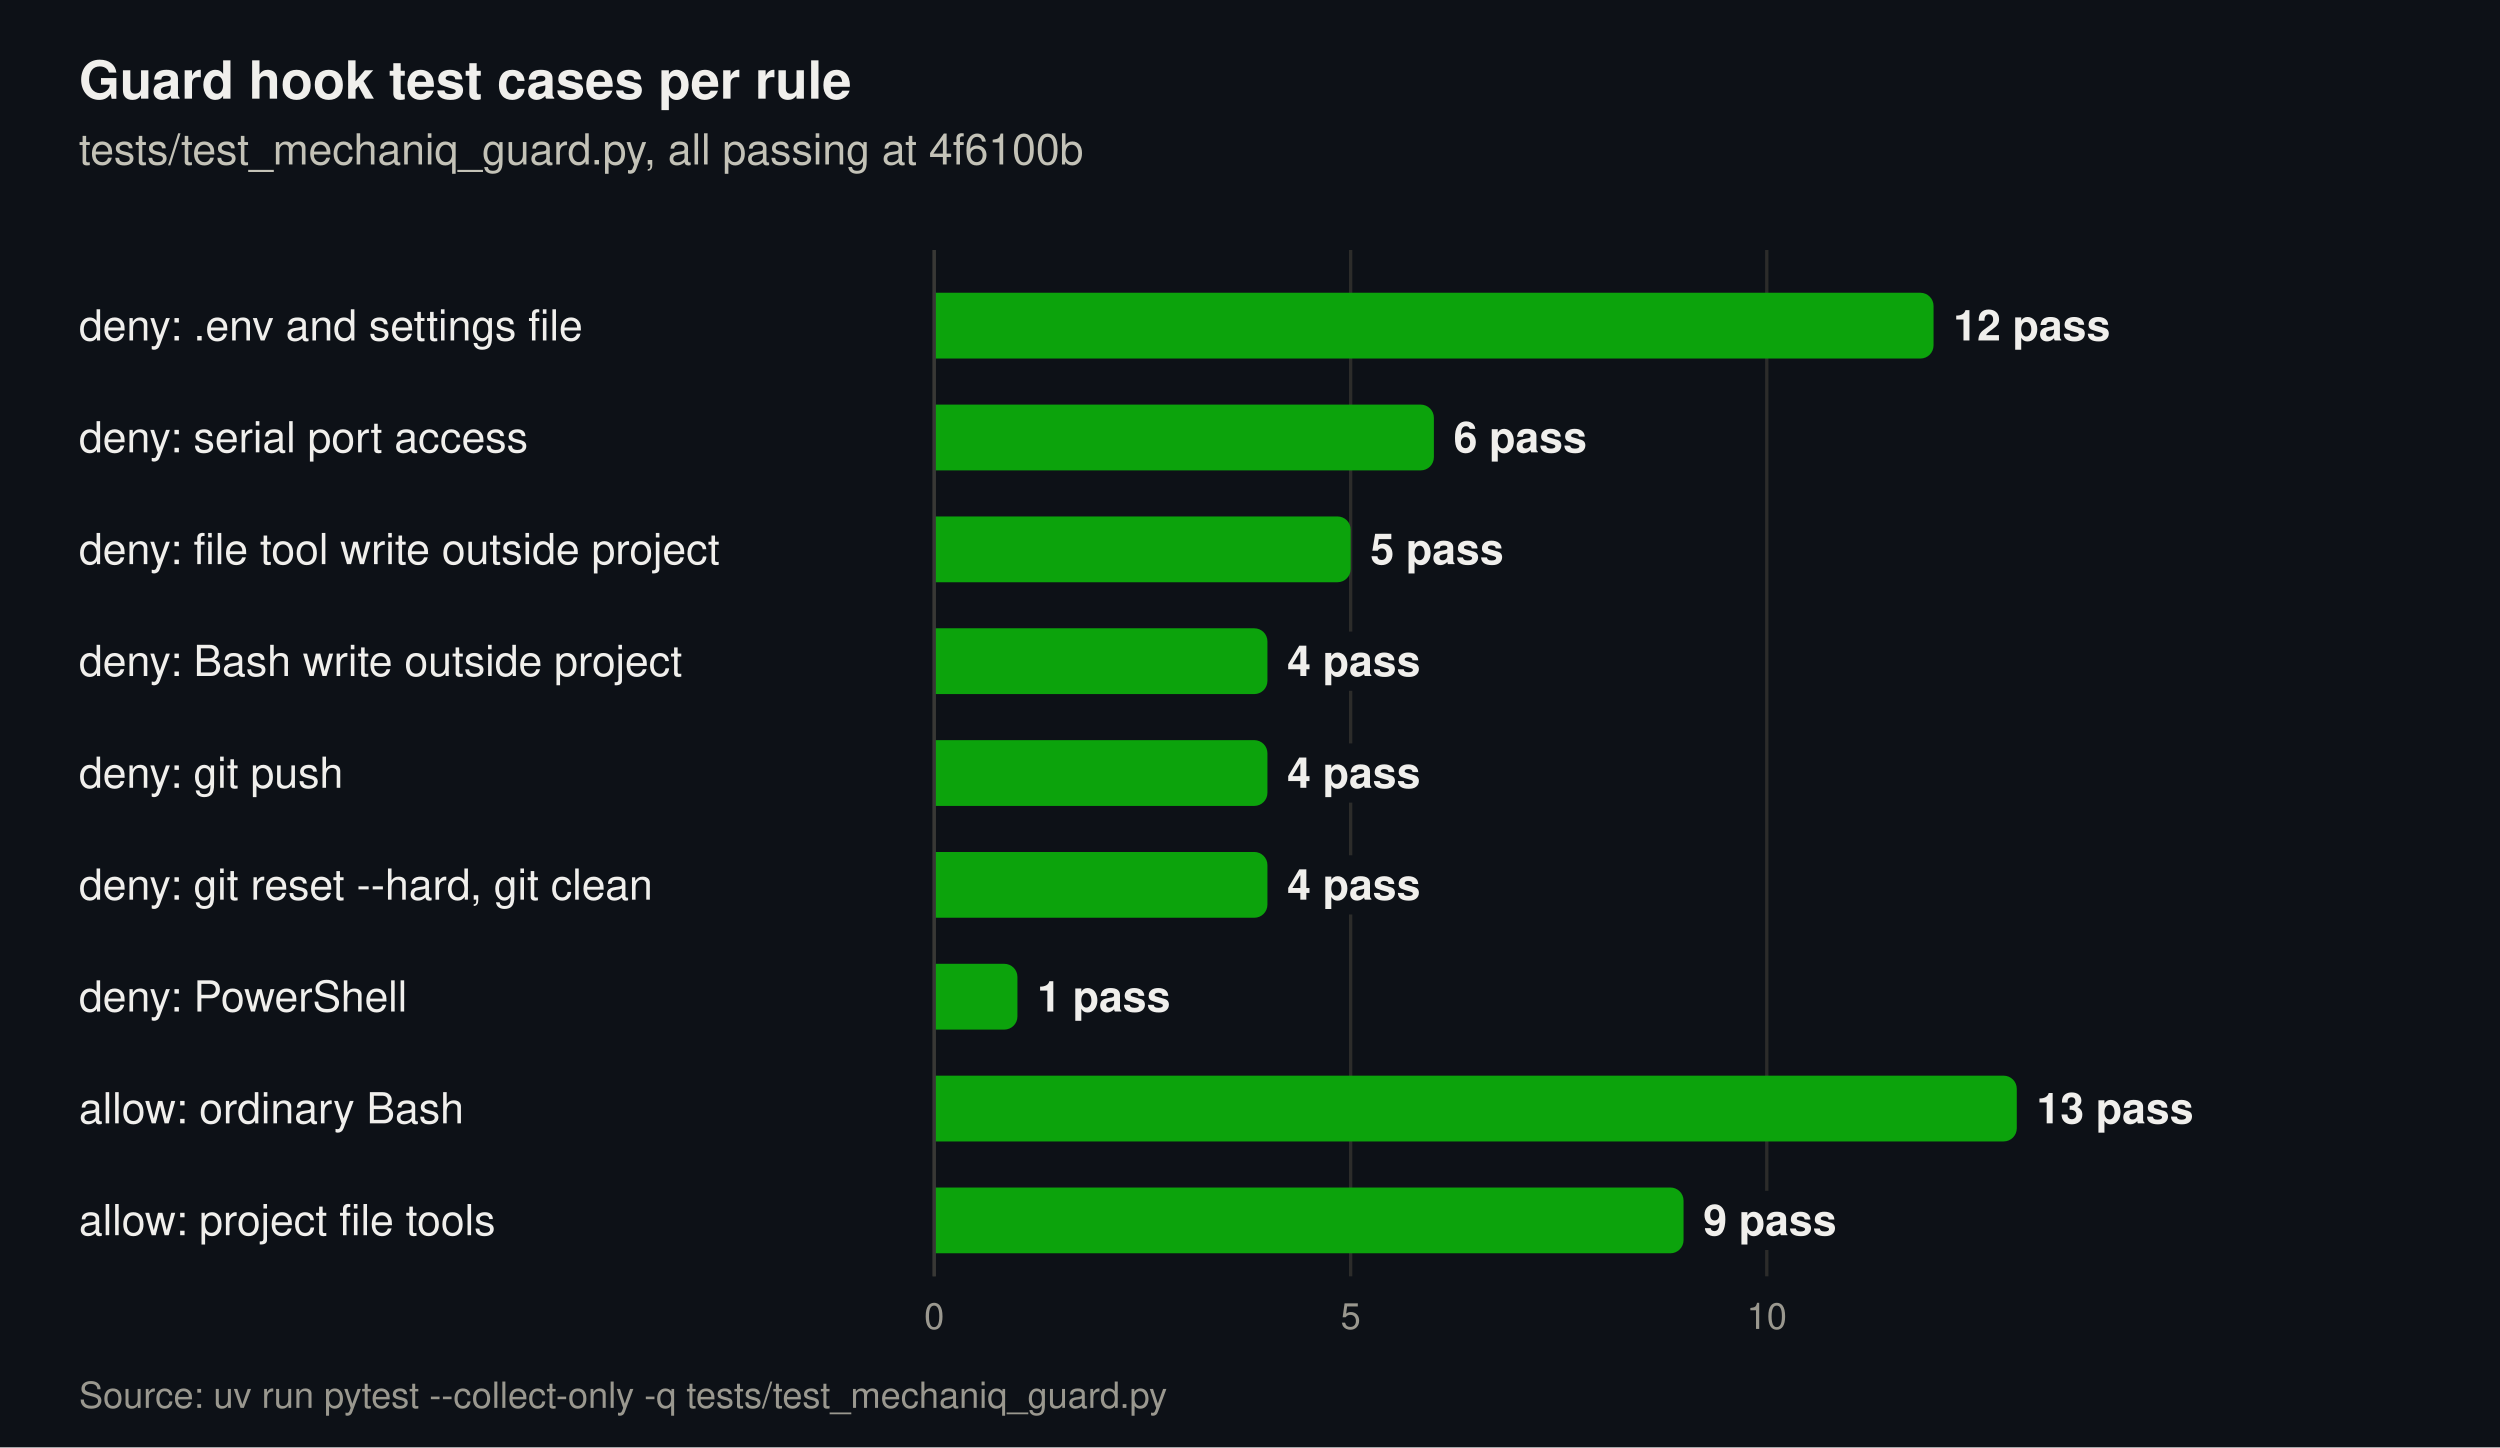
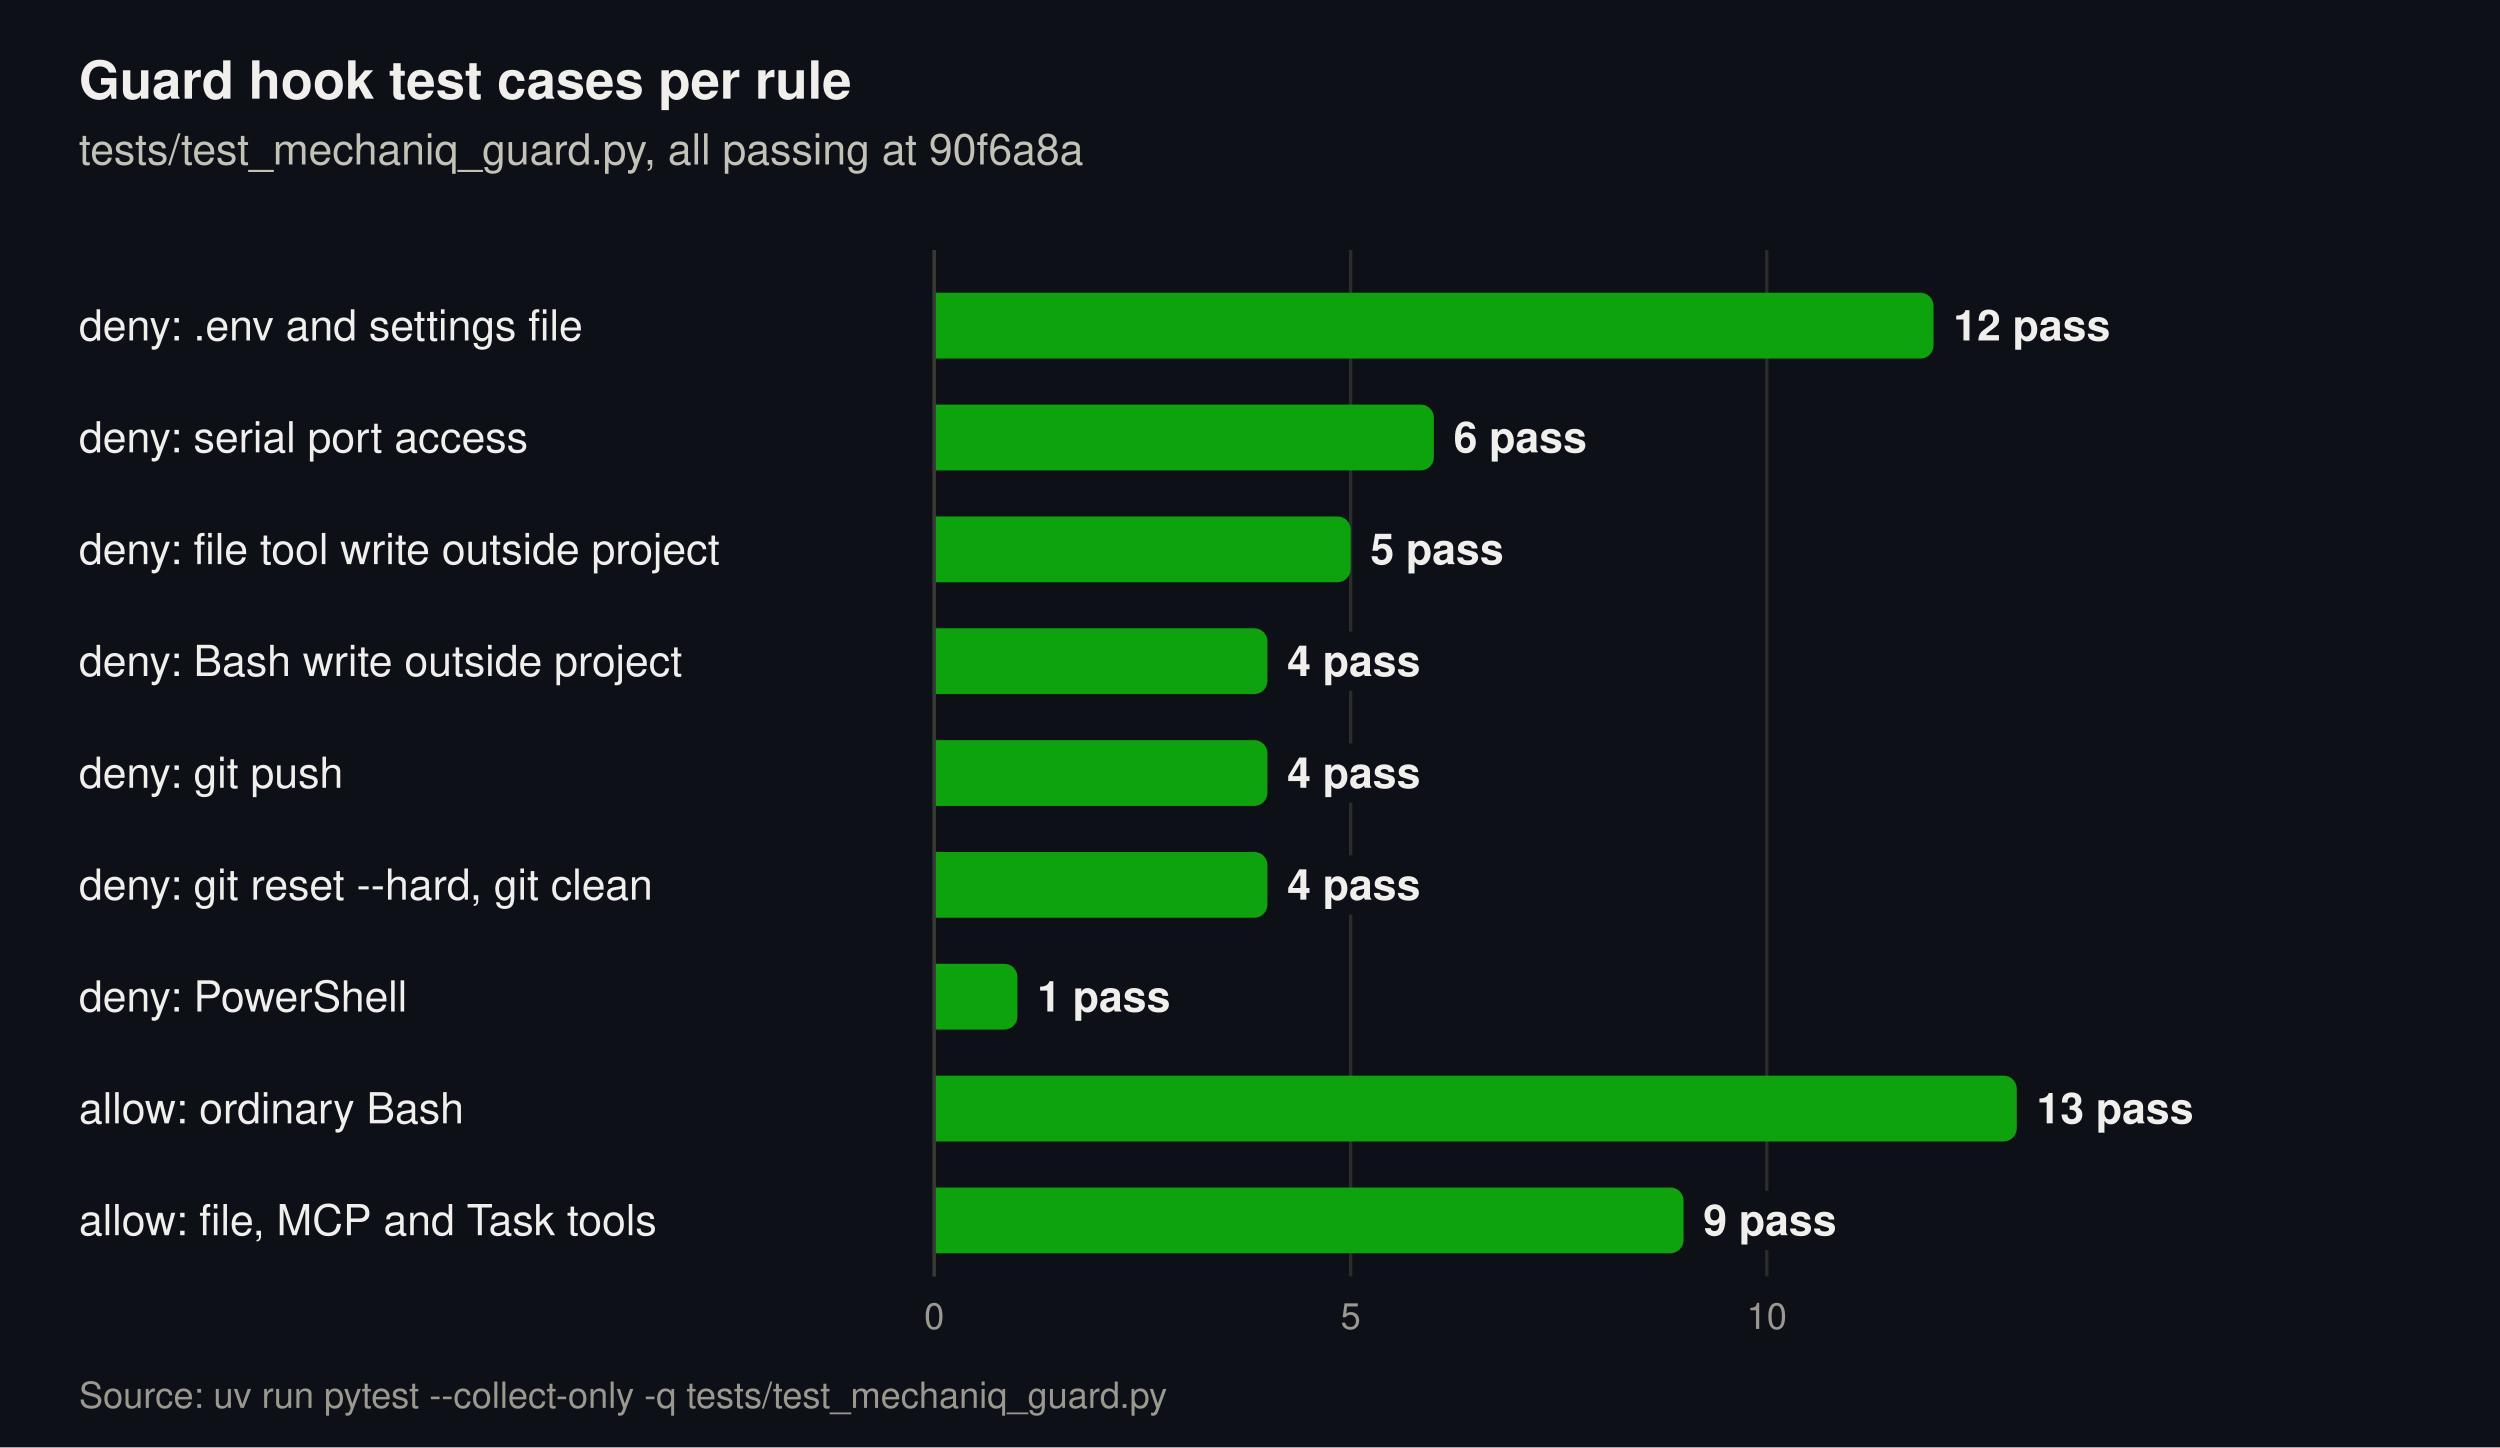
<svg xmlns="http://www.w3.org/2000/svg" viewBox="0 0 760 440" width="760" height="440" font-family="system-ui, -apple-system, 'Segoe UI', Helvetica, Arial, sans-serif" role="img">
  <rect width="100%" height="100%" fill="#0d1117" />
  <text x="24.0" y="30.0" font-size="16" font-weight="600" fill="#f0efec" text-anchor="start">Guard hook test cases per rule</text>
-   <text x="24.0" y="50.0" font-size="13" font-weight="400" fill="#c3c2b7" text-anchor="start">tests/test_mechaniq_guard.py, all passing at 4f6100b</text>
+   <text x="24.0" y="50.0" font-size="13" font-weight="400" fill="#c3c2b7" text-anchor="start">tests/test_mechaniq_guard.py, all passing at 90f6a8a</text>
  <line x1="284.0" y1="76.0" x2="284.0" y2="388.0" stroke="#2c2c2a" stroke-width="1" />
  <text x="284.0" y="404.0" font-size="11" font-weight="400" fill="#9a988f" text-anchor="middle">0</text>
  <line x1="410.6" y1="76.0" x2="410.6" y2="388.0" stroke="#2c2c2a" stroke-width="1" />
  <text x="410.6" y="404.0" font-size="11" font-weight="400" fill="#9a988f" text-anchor="middle">5</text>
  <line x1="537.1" y1="76.0" x2="537.1" y2="388.0" stroke="#2c2c2a" stroke-width="1" />
  <text x="537.1" y="404.0" font-size="11" font-weight="400" fill="#9a988f" text-anchor="middle">10</text>
  <text x="24.0" y="103.5" font-size="13" font-weight="400" fill="#f0efec" text-anchor="start">deny: .env and settings file</text>
  <path d="M284.0,89.0h299.8a4,4 0 0 1 4,4v12.0a4,4 0 0 1 -4,4h-299.8z" fill="#0ca30c" />
  <rect x="590.8" y="90.0" width="66.2" height="18" fill="#0d1117" />
  <text x="593.8" y="103.5" font-size="13" font-weight="600" fill="#f0efec" text-anchor="start">12  pass</text>
  <text x="24.0" y="137.5" font-size="13" font-weight="400" fill="#f0efec" text-anchor="start">deny: serial port access</text>
  <path d="M284.0,123.0h147.9a4,4 0 0 1 4,4v12.0a4,4 0 0 1 -4,4h-147.9z" fill="#0ca30c" />
  <rect x="438.9" y="124.0" width="59.0" height="18" fill="#0d1117" />
  <text x="441.9" y="137.5" font-size="13" font-weight="600" fill="#f0efec" text-anchor="start">6  pass</text>
  <text x="24.0" y="171.5" font-size="13" font-weight="400" fill="#f0efec" text-anchor="start">deny: file tool write outside project</text>
  <path d="M284.0,157.0h122.6a4,4 0 0 1 4,4v12.0a4,4 0 0 1 -4,4h-122.6z" fill="#0ca30c" />
  <rect x="413.6" y="158.0" width="59.0" height="18" fill="#0d1117" />
  <text x="416.6" y="171.5" font-size="13" font-weight="600" fill="#f0efec" text-anchor="start">5  pass</text>
  <text x="24.0" y="205.5" font-size="13" font-weight="400" fill="#f0efec" text-anchor="start">deny: Bash write outside project</text>
  <path d="M284.0,191.0h97.3a4,4 0 0 1 4,4v12.0a4,4 0 0 1 -4,4h-97.3z" fill="#0ca30c" />
  <rect x="388.3" y="192.0" width="59.0" height="18" fill="#0d1117" />
  <text x="391.3" y="205.5" font-size="13" font-weight="600" fill="#f0efec" text-anchor="start">4  pass</text>
  <text x="24.0" y="239.5" font-size="13" font-weight="400" fill="#f0efec" text-anchor="start">deny: git push</text>
  <path d="M284.0,225.0h97.3a4,4 0 0 1 4,4v12.0a4,4 0 0 1 -4,4h-97.3z" fill="#0ca30c" />
  <rect x="388.3" y="226.0" width="59.0" height="18" fill="#0d1117" />
  <text x="391.3" y="239.5" font-size="13" font-weight="600" fill="#f0efec" text-anchor="start">4  pass</text>
  <text x="24.0" y="273.5" font-size="13" font-weight="400" fill="#f0efec" text-anchor="start">deny: git reset --hard, git clean</text>
  <path d="M284.0,259.0h97.3a4,4 0 0 1 4,4v12.0a4,4 0 0 1 -4,4h-97.3z" fill="#0ca30c" />
  <rect x="388.3" y="260.0" width="59.0" height="18" fill="#0d1117" />
  <text x="391.3" y="273.5" font-size="13" font-weight="600" fill="#f0efec" text-anchor="start">4  pass</text>
  <text x="24.0" y="307.5" font-size="13" font-weight="400" fill="#f0efec" text-anchor="start">deny: PowerShell</text>
  <path d="M284.0,293.0h21.3a4,4 0 0 1 4,4v12.0a4,4 0 0 1 -4,4h-21.3z" fill="#0ca30c" />
  <rect x="312.3" y="294.0" width="59.0" height="18" fill="#0d1117" />
  <text x="315.3" y="307.5" font-size="13" font-weight="600" fill="#f0efec" text-anchor="start">1  pass</text>
  <text x="24.0" y="341.5" font-size="13" font-weight="400" fill="#f0efec" text-anchor="start">allow: ordinary Bash</text>
  <path d="M284.0,327.0h325.1a4,4 0 0 1 4,4v12.0a4,4 0 0 1 -4,4h-325.1z" fill="#0ca30c" />
  <rect x="616.1" y="328.0" width="66.2" height="18" fill="#0d1117" />
  <text x="619.1" y="341.5" font-size="13" font-weight="600" fill="#f0efec" text-anchor="start">13  pass</text>
-   <text x="24.0" y="375.5" font-size="13" font-weight="400" fill="#f0efec" text-anchor="start">allow: project file tools</text>
+   <text x="24.0" y="375.5" font-size="13" font-weight="400" fill="#f0efec" text-anchor="start">allow: file, MCP and Task tools</text>
  <path d="M284.0,361.0h223.8a4,4 0 0 1 4,4v12.0a4,4 0 0 1 -4,4h-223.8z" fill="#0ca30c" />
  <rect x="514.8" y="362.0" width="59.0" height="18" fill="#0d1117" />
  <text x="517.8" y="375.5" font-size="13" font-weight="600" fill="#f0efec" text-anchor="start">9  pass</text>
  <line x1="284.0" y1="76.0" x2="284.0" y2="388.0" stroke="#383835" stroke-width="1" />
  <text x="24.0" y="428.0" font-size="11" font-weight="400" fill="#9a988f" text-anchor="start">Source: uv run pytest --collect-only -q tests/test_mechaniq_guard.py</text>
</svg>
